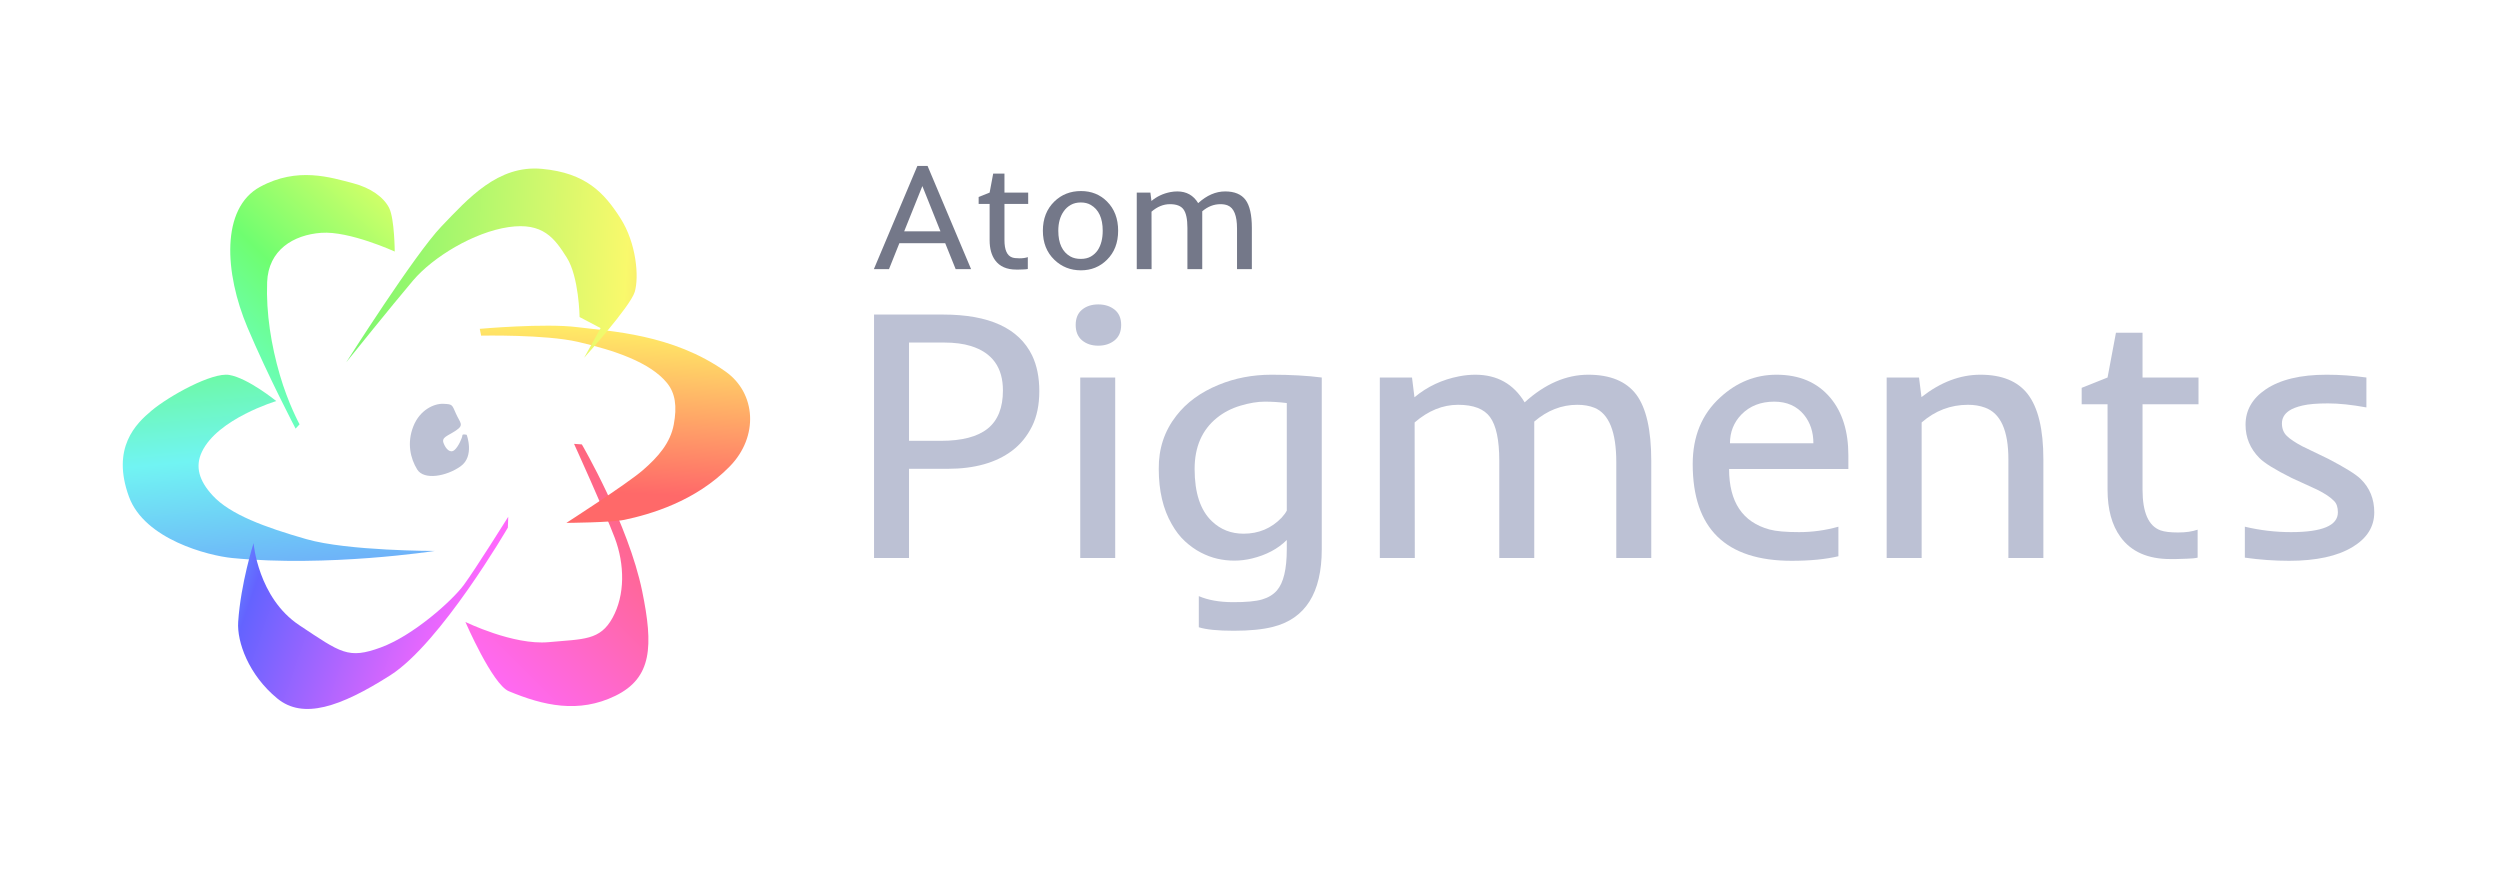
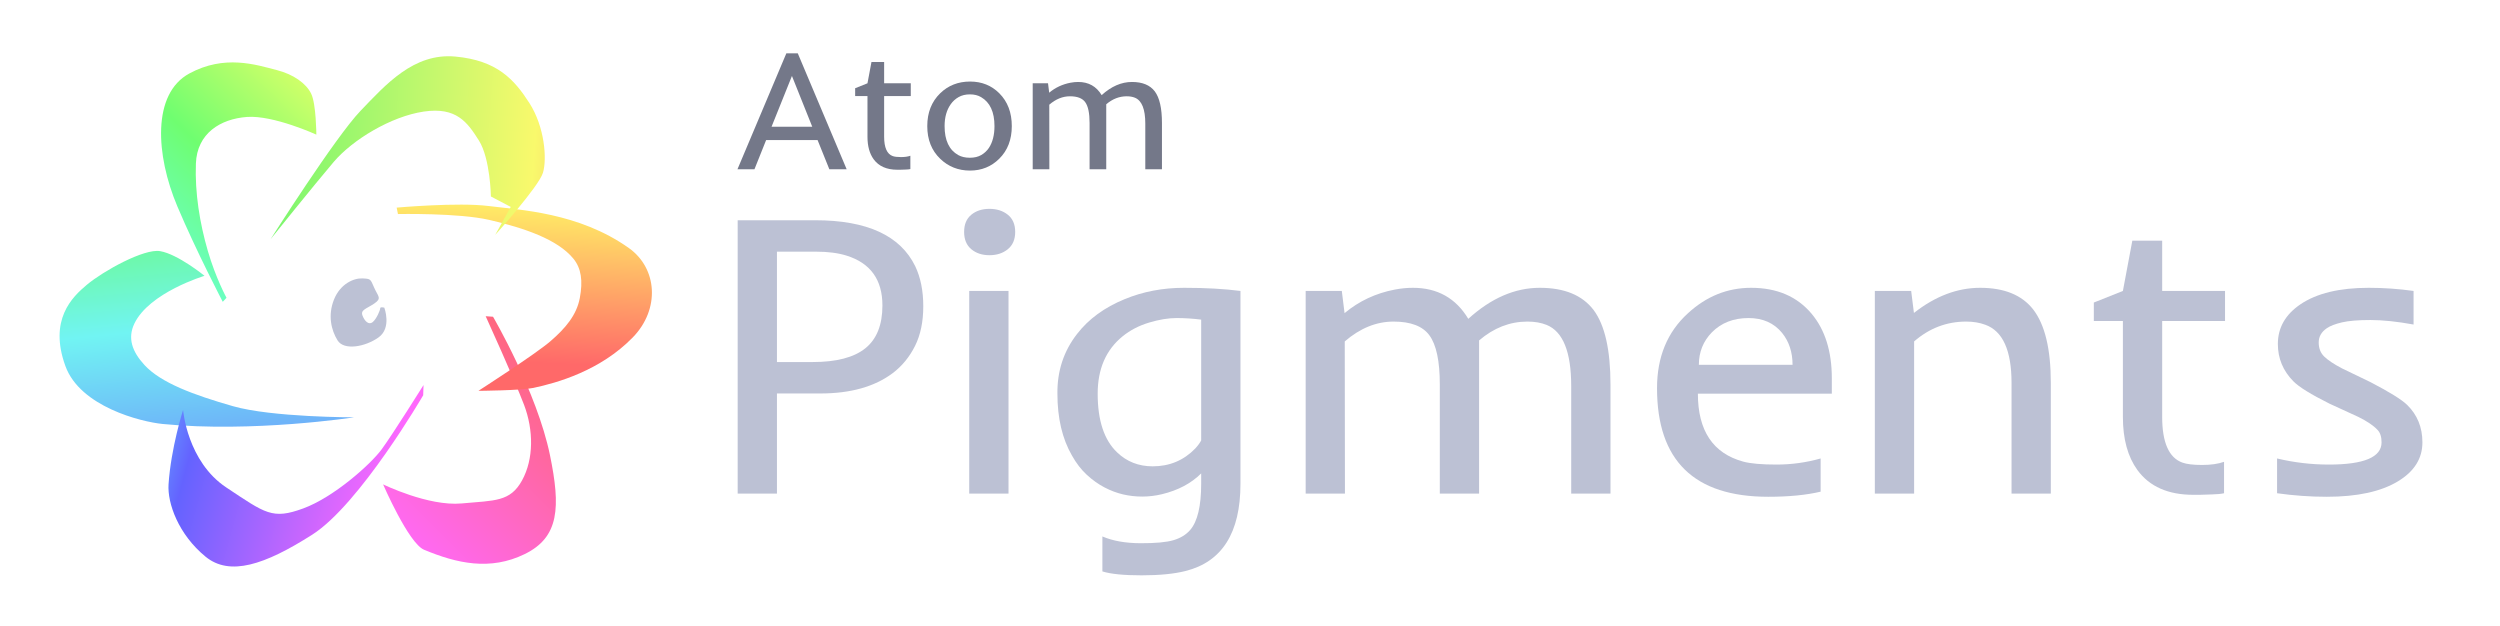
- <svg xmlns="http://www.w3.org/2000/svg" width="600px" height="210px" version="1.1" xml:space="preserve" style="fill-rule:evenodd;clip-rule:evenodd;stroke-linejoin:round;stroke-miterlimit:1.414;">
-   <g>
+ <svg xmlns="http://www.w3.org/2000/svg" width="100%" height="100%" viewBox="0 0 1334 334" version="1.1" xml:space="preserve" style="fill-rule:evenodd;clip-rule:evenodd;stroke-linejoin:round;stroke-miterlimit:1.414;">
+   <g transform="matrix(4.16667,0,0,4.16667,-0,-0)">
    <g>
-       <g>
-         <path d="M137.773,106.526L139.643,106.658C139.643,106.658 150.799,125.743 154.114,141.836C156.838,155.067 156.506,162.691 147.698,166.989C138.891,171.287 130.435,169.36 122.109,165.889C118.179,164.251 111.695,149.267 111.695,149.267C111.695,149.267 123.187,154.891 131.654,154.119C140.122,153.346 144.012,153.726 147.018,148.265C150.024,142.804 149.95,135.459 147.535,129.072C145.12,122.685 137.773,106.526 137.773,106.526Z" style="fill:url(#tag1);" />
+       <g transform="matrix(0.50381,0,0,0.50381,-7.21423,-13.1733)">
+         <path d="M137.773,106.526L139.643,106.658C139.643,106.658 150.799,125.743 154.114,141.836C156.838,155.067 156.506,162.691 147.698,166.989C138.891,171.287 130.435,169.36 122.109,165.889C118.179,164.251 111.695,149.267 111.695,149.267C111.695,149.267 123.187,154.891 131.654,154.119C140.122,153.346 144.012,153.726 147.018,148.265C150.024,142.804 149.95,135.459 147.535,129.072C145.12,122.685 137.773,106.526 137.773,106.526Z" style="fill:url(#_Linear1);" />
+         <path d="M115.474,80.554C115.474,80.554 130.865,80.236 138.714,82.051C147.496,84.081 156.032,86.958 160.075,91.904C162.061,94.333 162.529,97.5 161.701,101.904C160.886,106.243 158.059,109.592 154.21,112.906C150.36,116.22 135.926,125.493 135.926,125.493C135.926,125.493 146.746,125.418 149.869,124.756C155.925,123.473 166.909,120.38 175.157,111.923C182.142,104.761 181.443,94.368 174.181,89.205C161.405,80.123 146.32,79.512 138.546,78.517C130.773,77.523 115.147,78.921 115.147,78.921L115.474,80.554Z" style="fill:url(#_Linear2);" />
+         <path d="M83.102,86.945C83.102,86.945 99.564,60.977 105.955,54.329C112.346,47.682 119.478,39.547 130.061,40.524C140.643,41.501 145.01,46.298 148.889,52.344C152.769,58.389 153.395,66.551 152.332,70.068C151.27,73.584 140.192,85.86 140.192,85.86L144.144,78.746L139.1,76.091C139.1,76.091 138.962,66.46 136.036,61.835C133.111,57.211 130.338,53.283 122.033,54.509C113.728,55.735 103.954,61.656 99.157,67.295C94.361,72.933 83.102,86.945 83.102,86.945Z" style="fill:url(#_Linear3);" />
+         <path d="M70.942,102.867C70.942,102.867 64.265,90.125 59.396,78.598C53.874,65.525 52.958,49.98 62.426,44.838C71.41,39.958 79.354,42.584 84.73,43.973C88.934,45.06 92.153,47.348 93.421,49.968C94.689,52.587 94.734,60.369 94.734,60.369C94.734,60.369 83.825,55.382 77.1,55.876C70.374,56.37 64.406,60.014 64.115,67.711C63.832,75.185 65.108,82.924 67.148,89.937C69.164,96.865 71.895,101.841 71.895,101.841L70.942,102.867Z" style="fill:url(#_Linear4);" />
+         <path d="M104.365,132.226C104.365,132.226 78.623,136.179 55.681,133.919C50.101,133.369 34.705,129.499 30.954,119.221C26.654,107.438 32.66,101.66 36.386,98.542C40.613,95.006 50.929,89.296 55.014,89.985C59.536,90.748 66.307,96.258 66.307,96.258C66.307,96.258 52.219,100.485 48.453,108.449C46.758,112.032 47.813,115.42 51.037,118.923C55.235,123.484 63.549,126.533 73.52,129.392C83.491,132.25 104.365,132.226 104.365,132.226Z" style="fill:url(#_Linear5);" />
+         <path d="M121.977,124.025L121.89,126.619C121.89,126.619 105.776,154.372 93.672,162.067C81.568,169.762 72.718,172.69 66.561,167.641C59.648,161.973 56.847,154.035 57.162,149.259C57.775,139.971 60.854,130.353 60.854,130.353C60.854,130.353 61.902,143.463 71.859,150.068C81.816,156.673 83.547,158.263 91.372,155.397C99.197,152.532 108.549,144.153 111.337,140.36C114.124,136.566 121.977,124.025 121.977,124.025Z" style="fill:url(#_Linear6);" />
+         <path d="M112.008,104.355C112.008,104.355 113.947,109.486 110.548,111.91C107.149,114.333 101.743,115.303 100.121,112.666C98.499,110.028 97.623,106.315 99.202,102.321C100.78,98.326 104.223,96.817 106.411,96.917C108.598,97.016 108.454,97.046 109.431,99.27C110.408,101.494 111.471,101.952 109.445,103.311C107.419,104.671 105.917,104.908 106.457,106.344C106.998,107.78 108.054,108.838 109.045,108.032C110.036,107.227 110.981,104.944 110.966,104.507C110.952,104.07 112.008,104.355 112.008,104.355Z" style="fill:rgb(188,193,212);" />
      </g>
-       <g>
-         <path d="M115.474,80.554C115.474,80.554 130.865,80.236 138.714,82.05C147.496,84.081 156.032,86.957 160.075,91.904C162.061,94.333 162.529,97.5 161.701,101.904C160.886,106.243 158.059,109.592 154.21,112.906C150.36,116.22 135.926,125.493 135.926,125.493C135.926,125.493 146.746,125.418 149.869,124.756C155.925,123.473 166.909,120.38 175.157,111.923C182.142,104.761 181.443,94.368 174.181,89.205C161.405,80.123 146.32,79.512 138.546,78.517C130.773,77.523 115.147,78.921 115.147,78.921L115.474,80.554Z" style="fill:url(#tag2);" />
+       <g transform="matrix(0.599225,0,0,0.599225,-31.2296,-17.0323)">
+         <path d="M220.174,39.818L222.613,39.818L233.06,64.593L229.358,64.593L226.849,58.364L215.849,58.364L213.358,64.593L209.727,64.593L220.174,39.818ZM225.71,55.516L221.367,44.659L217.006,55.516L225.71,55.516Z" style="fill:rgb(116,120,137);fill-rule:nonzero;" />
+         <path d="M242.903,61.781C243.294,61.923 243.888,61.995 244.683,61.995C245.478,61.995 246.142,61.9 246.676,61.71L246.676,64.558C246.427,64.617 246.065,64.652 245.59,64.664L244.469,64.7C244.22,64.7 244.03,64.7 243.899,64.7C241.609,64.7 239.919,63.952 238.827,62.457C237.949,61.247 237.51,59.645 237.51,57.652L237.51,48.948L234.876,48.948L234.876,47.275L237.51,46.225L238.364,41.669L241.07,41.669L241.07,46.225L246.765,46.225L246.765,48.948L241.07,48.948L241.07,57.634C241.07,59.96 241.681,61.342 242.903,61.781Z" style="fill:rgb(116,120,137);fill-rule:nonzero;" />
+         <path d="M250.289,55.374C250.289,52.49 251.209,50.153 253.048,48.361C254.768,46.688 256.898,45.852 259.437,45.852C261.929,45.852 264.012,46.688 265.685,48.361C267.464,50.141 268.354,52.478 268.354,55.374C268.354,58.257 267.459,60.583 265.667,62.351C263.97,64.035 261.888,64.878 259.42,64.878C256.916,64.878 254.792,64.035 253.048,62.351C251.209,60.583 250.289,58.257 250.289,55.374ZM253.991,55.374C253.991,58.411 254.964,60.476 256.91,61.567C257.598,61.947 258.423,62.137 259.384,62.137C260.345,62.137 261.158,61.944 261.822,61.559C262.487,61.173 263.033,60.666 263.46,60.037C264.255,58.827 264.652,57.272 264.652,55.374C264.652,52.36 263.697,50.295 261.787,49.18C261.122,48.788 260.327,48.592 259.402,48.592C258.476,48.592 257.672,48.785 256.99,49.171C256.308,49.557 255.747,50.064 255.308,50.693C254.43,51.927 253.991,53.487 253.991,55.374Z" style="fill:rgb(116,120,137);fill-rule:nonzero;" />
+         <path d="M276.364,50.799L276.381,64.593L272.822,64.593L272.822,46.225L276.097,46.225L276.346,48.236C277.651,47.145 279.17,46.433 280.902,46.101C281.46,45.994 282.006,45.941 282.54,45.941C284.759,45.941 286.432,46.878 287.559,48.753C289.623,46.878 291.783,45.941 294.037,45.941C296.268,45.941 297.894,46.611 298.914,47.952C299.935,49.316 300.445,51.571 300.445,54.715L300.445,64.593L296.885,64.593L296.885,54.84C296.885,51.755 296.144,49.91 294.66,49.304C294.162,49.103 293.581,49.002 292.916,49.002C291.326,49.002 289.867,49.571 288.538,50.71L288.538,64.593L284.978,64.593L284.978,54.697C284.978,52.585 284.664,51.102 284.035,50.248C283.43,49.417 282.347,49.002 280.787,49.002C279.226,49.002 277.752,49.601 276.364,50.799Z" style="fill:rgb(116,120,137);fill-rule:nonzero;" />
      </g>
-       <g>
-         <path d="M83.102,86.945C83.102,86.945 99.564,60.977 105.955,54.329C112.346,47.682 119.478,39.547 130.061,40.524C140.643,41.501 145.01,46.298 148.889,52.344C152.769,58.389 153.395,66.551 152.332,70.068C151.27,73.584 140.192,85.86 140.192,85.86L144.144,78.746L139.1,76.091C139.1,76.091 138.962,66.46 136.036,61.835C133.111,57.211 130.338,53.283 122.033,54.509C113.728,55.735 103.954,61.656 99.157,67.294C94.361,72.933 83.102,86.945 83.102,86.945Z" style="fill:url(#tag3);" />
+       <g transform="matrix(0.599225,0,0,0.599225,-31.2296,-17.0323)">
+         <path d="M209.769,75.493L226.349,75.493C237.402,75.493 244.524,78.767 247.714,85.315C248.861,87.721 249.435,90.575 249.435,93.877C249.435,97.179 248.847,100.006 247.672,102.356C246.497,104.707 244.916,106.638 242.929,108.149C239.067,111.059 233.904,112.514 227.44,112.514L218.164,112.514L218.164,133.921L209.769,133.921L209.769,75.493ZM225.803,105.798C230.868,105.798 234.618,104.819 237.052,102.86C239.487,100.901 240.704,97.851 240.704,93.71C240.704,88.197 238.144,84.643 233.023,83.048C231.232,82.488 229.063,82.209 226.517,82.209L218.164,82.209L218.164,105.798L225.803,105.798Z" style="fill:rgb(188,193,212);fill-rule:nonzero;" />
+         <path d="M267.505,81.684C266.455,82.537 265.147,82.964 263.58,82.964C262.013,82.964 260.719,82.537 259.698,81.684C258.676,80.83 258.165,79.599 258.165,77.99C258.165,76.381 258.676,75.157 259.698,74.317C260.719,73.478 262.013,73.058 263.58,73.058C265.147,73.058 266.455,73.478 267.505,74.317C268.554,75.157 269.079,76.381 269.079,77.99C269.079,79.599 268.554,80.83 267.505,81.684ZM259.257,90.603L267.652,90.603L267.652,133.921L259.257,133.921L259.257,90.603Z" style="fill:rgb(188,193,212);fill-rule:nonzero;" />
+         <path d="M305.47,150.459C303.036,151.074 299.909,151.382 296.089,151.382C292.27,151.382 289.478,151.102 287.715,150.543L287.715,143.071C289.926,144.023 292.633,144.505 295.837,144.519C299.041,144.533 301.399,144.316 302.91,143.869C304.421,143.421 305.61,142.693 306.478,141.686C308.045,139.867 308.828,136.579 308.828,131.822L308.828,129.597C306.702,131.724 303.903,133.207 300.434,134.047C299.034,134.382 297.635,134.55 296.236,134.55C294.837,134.55 293.473,134.396 292.144,134.089C290.814,133.781 289.492,133.284 288.177,132.599C286.862,131.913 285.603,131.018 284.399,129.912C283.196,128.807 282.133,127.429 281.209,125.778C279.139,122.196 278.103,117.789 278.103,112.556C278.047,107.715 279.446,103.461 282.301,99.796C284.763,96.606 288.149,94.129 292.458,92.366C296.376,90.743 300.615,89.932 305.177,89.932C309.738,89.932 313.753,90.156 317.223,90.603L317.223,131.822C317.223,142.288 313.306,148.5 305.47,150.459ZM308.828,96.732C307.037,96.508 305.275,96.396 303.54,96.396C301.805,96.396 299.86,96.718 297.705,97.361C295.551,98.005 293.662,98.984 292.039,100.299C288.485,103.182 286.708,107.267 286.708,112.556C286.708,118.292 288.093,122.476 290.863,125.106C292.934,127.093 295.467,128.086 298.461,128.086C302.07,128.086 305.107,126.813 307.569,124.267C308.157,123.623 308.576,123.049 308.828,122.546L308.828,96.732Z" style="fill:rgb(188,193,212);fill-rule:nonzero;" />
+         <path d="M339.511,101.391L339.553,133.921L331.159,133.921L331.159,90.603L338.882,90.603L339.47,95.347C342.548,92.772 346.129,91.093 350.215,90.31C351.53,90.058 352.817,89.932 354.077,89.932C359.309,89.932 363.255,92.143 365.913,96.564C370.782,92.143 375.875,89.932 381.192,89.932C386.453,89.932 390.286,91.513 392.693,94.675C395.099,97.893 396.303,103.21 396.303,110.625L396.303,133.921L387.908,133.921L387.908,110.919C387.908,103.643 386.159,99.292 382.661,97.865C381.486,97.389 380.115,97.151 378.547,97.151C374.798,97.151 371.356,98.495 368.222,101.181L368.222,133.921L359.827,133.921L359.827,110.583C359.827,105.602 359.085,102.104 357.602,100.09C356.175,98.131 353.622,97.151 349.942,97.151C346.262,97.151 342.785,98.565 339.511,101.391Z" style="fill:rgb(188,193,212);fill-rule:nonzero;" />
+         <path d="M430.008,134.592C414.17,134.592 406.25,126.855 406.25,111.381C406.25,104.721 408.447,99.39 412.84,95.389C416.786,91.751 421.291,89.932 426.356,89.932C431.869,89.932 436.178,91.779 439.284,95.472C442.166,98.914 443.607,103.517 443.607,109.282L443.607,112.556L414.981,112.556C414.981,120.475 418.213,125.316 424.677,127.079C426.216,127.499 428.588,127.709 431.792,127.709C434.996,127.709 438.137,127.275 441.215,126.407L441.215,133.501C438.137,134.229 434.401,134.592 430.008,134.592ZM435.213,106.386C435.213,103.699 434.471,101.433 432.988,99.586C431.253,97.459 428.861,96.396 425.81,96.396C422.592,96.396 419.976,97.417 417.961,99.46C416.114,101.363 415.191,103.671 415.191,106.386L435.213,106.386Z" style="fill:rgb(188,193,212);fill-rule:nonzero;" />
+         <path d="M472.318,97.151C468.148,97.151 464.441,98.565 461.195,101.391L461.195,133.921L452.8,133.921L452.8,90.603L460.565,90.603L461.153,95.305C465.714,91.723 470.429,89.932 475.298,89.932C480.447,89.932 484.225,91.471 486.631,94.549C489.149,97.795 490.409,103.028 490.409,110.247L490.409,133.921L482.014,133.921L482.014,110.247C482.014,103.308 480.139,99.166 476.389,97.823C475.186,97.375 473.829,97.151 472.318,97.151Z" style="fill:rgb(188,193,212);fill-rule:nonzero;" />
+         <path d="M518.531,127.289C519.455,127.625 520.854,127.793 522.729,127.793C524.604,127.793 526.171,127.569 527.43,127.121L527.43,133.837C526.842,133.977 525.989,134.061 524.87,134.089L522.225,134.173C521.638,134.173 521.19,134.173 520.882,134.173C515.481,134.173 511.494,132.41 508.919,128.884C506.849,126.03 505.813,122.252 505.813,117.551L505.813,97.025L499.601,97.025L499.601,93.08L505.813,90.603L507.828,79.858L514.208,79.858L514.208,90.603L527.64,90.603L527.64,97.025L514.208,97.025L514.208,117.509C514.208,122.993 515.649,126.253 518.531,127.289Z" style="fill:rgb(188,193,212);fill-rule:nonzero;" />
+         <path d="M549.382,134.592C545.885,134.592 542.345,134.341 538.763,133.837L538.763,126.407C542.401,127.275 546.094,127.709 549.844,127.709C557.344,127.709 561.093,126.128 561.093,122.966C561.093,121.762 560.799,120.867 560.212,120.279C559.344,119.356 557.973,118.432 556.098,117.509L549.97,114.697C545.997,112.71 543.422,111.115 542.247,109.912C540.036,107.673 538.931,105.015 538.931,101.936C538.931,98.467 540.54,95.64 543.758,93.458C547.228,91.107 552.097,89.932 558.365,89.932C561.527,89.932 564.717,90.156 567.935,90.603L567.935,97.781C564.409,97.137 561.338,96.816 558.722,96.816C556.105,96.816 554.077,96.984 552.635,97.319C551.194,97.655 550.11,98.075 549.382,98.579C548.235,99.362 547.662,100.376 547.662,101.622C547.662,102.867 548.06,103.874 548.858,104.644C549.655,105.413 550.908,106.246 552.614,107.141L558.785,110.121C562.814,112.22 565.403,113.829 566.55,114.948C568.733,117.075 569.824,119.747 569.824,122.966C569.824,126.407 568.089,129.178 564.619,131.276C560.981,133.487 555.902,134.592 549.382,134.592Z" style="fill:rgb(188,193,212);fill-rule:nonzero;" />
      </g>
-       <g>
-         <path d="M70.942,102.867C70.942,102.867 64.265,90.125 59.396,78.598C53.874,65.525 52.958,49.98 62.426,44.837C71.41,39.958 79.354,42.584 84.73,43.973C88.934,45.06 92.153,47.348 93.421,49.968C94.689,52.587 94.734,60.369 94.734,60.369C94.734,60.369 83.825,55.382 77.1,55.876C70.374,56.37 64.406,60.014 64.115,67.711C63.832,75.185 65.108,82.924 67.148,89.937C69.164,96.865 71.895,101.841 71.895,101.841L70.942,102.867Z" style="fill:url(#tag4);" />
-       </g>
-       <g>
-         <path d="M104.365,132.226C104.365,132.226 78.623,136.179 55.681,133.919C50.101,133.369 34.705,129.499 30.954,119.221C26.654,107.438 32.66,101.66 36.386,98.542C40.613,95.006 50.929,89.296 55.014,89.985C59.536,90.748 66.307,96.258 66.307,96.258C66.307,96.258 52.219,100.485 48.453,108.449C46.758,112.032 47.813,115.42 51.037,118.923C55.234,123.484 63.549,126.533 73.52,129.392C83.491,132.25 104.365,132.226 104.365,132.226Z" style="fill:url(#tag5);" />
-       </g>
-       <g>
-         <path d="M121.977,124.025L121.89,126.619C121.89,126.619 105.776,154.372 93.672,162.067C81.568,169.762 72.718,172.69 66.561,167.641C59.648,161.973 56.847,154.035 57.162,149.259C57.775,139.971 60.854,130.353 60.854,130.353C60.854,130.353 61.902,143.463 71.859,150.068C81.816,156.673 83.547,158.263 91.372,155.397C99.197,152.532 108.549,144.153 111.337,140.36C114.124,136.566 121.977,124.025 121.977,124.025Z" style="fill:url(#tag6);" />
-       </g>
-       <g>
-         <path d="M112.008,104.355C112.008,104.355 113.947,109.486 110.548,111.91C107.149,114.333 101.743,115.303 100.121,112.666C98.499,110.028 97.623,106.315 99.202,102.321C100.78,98.326 104.223,96.817 106.411,96.916C108.598,97.016 108.454,97.046 109.431,99.27C110.408,101.494 111.471,101.952 109.445,103.311C107.419,104.671 105.917,104.908 106.457,106.344C106.998,107.78 108.054,108.838 109.045,108.032C110.036,107.227 110.981,104.944 110.966,104.507C110.952,104.07 112.008,104.355 112.008,104.355Z" style="fill:rgb(188,193,212);" />
-       </g>
-     </g>
-     <g>
-       <path d="M220.174,39.818L222.613,39.818L233.06,64.593L229.358,64.593L226.849,58.364L215.849,58.364L213.358,64.593L209.727,64.593L220.174,39.818ZM225.71,55.516L221.367,44.659L217.006,55.516L225.71,55.516Z" style="fill:rgb(116,120,137);fill-rule:nonzero;" />
-       <path d="M242.903,61.781C243.294,61.923 243.888,61.995 244.683,61.995C245.478,61.995 246.142,61.9 246.676,61.71L246.676,64.558C246.427,64.617 246.065,64.652 245.59,64.664L244.469,64.7C244.22,64.7 244.03,64.7 243.899,64.7C241.609,64.7 239.919,63.952 238.827,62.457C237.949,61.247 237.51,59.645 237.51,57.652L237.51,48.948L234.876,48.948L234.876,47.275L237.51,46.225L238.364,41.669L241.07,41.669L241.07,46.225L246.765,46.225L246.765,48.948L241.07,48.948L241.07,57.634C241.07,59.96 241.681,61.342 242.903,61.781Z" style="fill:rgb(116,120,137);fill-rule:nonzero;" />
-       <path d="M250.289,55.374C250.289,52.49 251.209,50.153 253.048,48.361C254.768,46.688 256.898,45.852 259.437,45.852C261.929,45.852 264.012,46.688 265.685,48.361C267.464,50.141 268.354,52.478 268.354,55.374C268.354,58.257 267.459,60.583 265.667,62.35C263.97,64.035 261.888,64.878 259.42,64.878C256.916,64.878 254.792,64.035 253.048,62.35C251.209,60.583 250.289,58.257 250.289,55.374ZM253.991,55.374C253.991,58.411 254.964,60.476 256.91,61.567C257.598,61.947 258.423,62.137 259.384,62.137C260.345,62.137 261.158,61.944 261.822,61.559C262.487,61.173 263.033,60.666 263.46,60.037C264.255,58.827 264.652,57.272 264.652,55.374C264.652,52.36 263.697,50.295 261.787,49.18C261.122,48.788 260.327,48.592 259.402,48.592C258.476,48.592 257.672,48.785 256.99,49.171C256.308,49.556 255.747,50.064 255.308,50.693C254.43,51.927 253.991,53.487 253.991,55.374Z" style="fill:rgb(116,120,137);fill-rule:nonzero;" />
-       <path d="M276.364,50.799L276.381,64.593L272.822,64.593L272.822,46.225L276.097,46.225L276.346,48.236C277.651,47.145 279.17,46.433 280.902,46.101C281.46,45.994 282.006,45.941 282.54,45.941C284.759,45.941 286.432,46.878 287.559,48.753C289.623,46.878 291.783,45.941 294.037,45.941C296.268,45.941 297.894,46.611 298.914,47.952C299.935,49.316 300.445,51.571 300.445,54.715L300.445,64.593L296.885,64.593L296.885,54.84C296.885,51.755 296.144,49.91 294.66,49.304C294.162,49.103 293.581,49.002 292.916,49.002C291.326,49.002 289.867,49.571 288.538,50.71L288.538,64.593L284.978,64.593L284.978,54.697C284.978,52.585 284.664,51.102 284.035,50.248C283.43,49.417 282.347,49.002 280.787,49.002C279.226,49.002 277.752,49.601 276.364,50.799Z" style="fill:rgb(116,120,137);fill-rule:nonzero;" />
-     </g>
-     <g>
-       <path d="M209.769,75.493L226.349,75.493C237.402,75.493 244.524,78.767 247.714,85.315C248.861,87.721 249.435,90.575 249.435,93.877C249.435,97.179 248.847,100.006 247.672,102.356C246.497,104.707 244.916,106.638 242.929,108.149C239.067,111.059 233.904,112.514 227.44,112.514L218.164,112.514L218.164,133.921L209.769,133.921L209.769,75.493ZM225.803,105.798C230.868,105.798 234.618,104.819 237.052,102.86C239.487,100.901 240.704,97.851 240.704,93.71C240.704,88.197 238.144,84.643 233.023,83.048C231.232,82.488 229.063,82.209 226.517,82.209L218.164,82.209L218.164,105.798L225.803,105.798Z" style="fill:rgb(188,193,212);fill-rule:nonzero;" />
-       <path d="M267.505,81.684C266.455,82.537 265.147,82.964 263.58,82.964C262.013,82.964 260.719,82.537 259.698,81.684C258.676,80.83 258.165,79.599 258.165,77.99C258.165,76.381 258.676,75.157 259.698,74.317C260.719,73.478 262.013,73.058 263.58,73.058C265.147,73.058 266.455,73.478 267.505,74.317C268.554,75.157 269.079,76.381 269.079,77.99C269.079,79.599 268.554,80.83 267.505,81.684ZM259.257,90.603L267.652,90.603L267.652,133.921L259.257,133.921L259.257,90.603Z" style="fill:rgb(188,193,212);fill-rule:nonzero;" />
-       <path d="M305.47,150.459C303.036,151.074 299.909,151.382 296.089,151.382C292.27,151.382 289.478,151.102 287.715,150.543L287.715,143.071C289.926,144.023 292.633,144.505 295.837,144.519C299.041,144.533 301.399,144.316 302.91,143.869C304.421,143.421 305.61,142.693 306.478,141.686C308.045,139.867 308.828,136.579 308.828,131.822L308.828,129.597C306.702,131.724 303.903,133.207 300.434,134.047C299.034,134.382 297.635,134.55 296.236,134.55C294.837,134.55 293.473,134.396 292.144,134.089C290.814,133.781 289.492,133.284 288.177,132.599C286.862,131.913 285.603,131.018 284.399,129.912C283.196,128.807 282.133,127.429 281.209,125.778C279.139,122.196 278.103,117.789 278.103,112.556C278.047,107.715 279.446,103.461 282.301,99.796C284.763,96.606 288.149,94.129 292.458,92.366C296.376,90.743 300.615,89.932 305.177,89.932C309.738,89.932 313.753,90.156 317.223,90.603L317.223,131.822C317.223,142.288 313.306,148.5 305.47,150.459ZM308.828,96.732C307.037,96.508 305.275,96.396 303.54,96.396C301.805,96.396 299.86,96.718 297.705,97.361C295.551,98.005 293.662,98.984 292.039,100.299C288.485,103.182 286.708,107.267 286.708,112.556C286.708,118.292 288.093,122.476 290.863,125.106C292.934,127.093 295.467,128.086 298.461,128.086C302.07,128.086 305.107,126.813 307.569,124.267C308.157,123.623 308.576,123.049 308.828,122.546L308.828,96.732Z" style="fill:rgb(188,193,212);fill-rule:nonzero;" />
-       <path d="M339.511,101.391L339.553,133.921L331.159,133.921L331.159,90.603L338.882,90.603L339.47,95.347C342.548,92.772 346.129,91.093 350.215,90.31C351.53,90.058 352.817,89.932 354.077,89.932C359.309,89.932 363.255,92.142 365.913,96.564C370.782,92.142 375.875,89.932 381.192,89.932C386.453,89.932 390.286,91.513 392.693,94.675C395.099,97.893 396.303,103.21 396.303,110.625L396.303,133.921L387.908,133.921L387.908,110.919C387.908,103.643 386.159,99.292 382.661,97.865C381.486,97.389 380.115,97.151 378.547,97.151C374.798,97.151 371.356,98.495 368.222,101.181L368.222,133.921L359.827,133.921L359.827,110.583C359.827,105.602 359.085,102.104 357.602,100.09C356.175,98.131 353.622,97.151 349.942,97.151C346.262,97.151 342.785,98.564 339.511,101.391Z" style="fill:rgb(188,193,212);fill-rule:nonzero;" />
-       <path d="M430.008,134.592C414.17,134.592 406.25,126.855 406.25,111.381C406.25,104.721 408.447,99.39 412.84,95.388C416.786,91.751 421.291,89.932 426.356,89.932C431.869,89.932 436.178,91.779 439.284,95.472C442.166,98.914 443.607,103.517 443.607,109.282L443.607,112.556L414.981,112.556C414.981,120.475 418.213,125.316 424.677,127.079C426.216,127.499 428.588,127.709 431.792,127.709C434.996,127.709 438.137,127.275 441.215,126.407L441.215,133.501C438.137,134.229 434.401,134.592 430.008,134.592ZM435.213,106.386C435.213,103.699 434.471,101.433 432.988,99.586C431.253,97.459 428.861,96.396 425.81,96.396C422.592,96.396 419.976,97.417 417.961,99.46C416.114,101.363 415.191,103.671 415.191,106.386L435.213,106.386Z" style="fill:rgb(188,193,212);fill-rule:nonzero;" />
-       <path d="M472.318,97.151C468.148,97.151 464.441,98.564 461.195,101.391L461.195,133.921L452.8,133.921L452.8,90.603L460.565,90.603L461.153,95.305C465.714,91.723 470.429,89.932 475.298,89.932C480.447,89.932 484.225,91.471 486.631,94.549C489.149,97.795 490.409,103.028 490.409,110.247L490.409,133.921L482.014,133.921L482.014,110.247C482.014,103.308 480.139,99.166 476.389,97.823C475.186,97.375 473.829,97.151 472.318,97.151Z" style="fill:rgb(188,193,212);fill-rule:nonzero;" />
-       <path d="M518.531,127.289C519.455,127.625 520.854,127.793 522.729,127.793C524.604,127.793 526.171,127.569 527.43,127.121L527.43,133.837C526.842,133.977 525.989,134.061 524.87,134.089L522.225,134.173C521.638,134.173 521.19,134.173 520.882,134.173C515.481,134.173 511.494,132.41 508.919,128.884C506.849,126.03 505.813,122.252 505.813,117.551L505.813,97.025L499.601,97.025L499.601,93.08L505.813,90.603L507.828,79.858L514.208,79.858L514.208,90.603L527.64,90.603L527.64,97.025L514.208,97.025L514.208,117.509C514.208,122.993 515.649,126.253 518.531,127.289Z" style="fill:rgb(188,193,212);fill-rule:nonzero;" />
-       <path d="M549.382,134.592C545.885,134.592 542.345,134.341 538.763,133.837L538.763,126.407C542.401,127.275 546.094,127.709 549.844,127.709C557.344,127.709 561.093,126.128 561.093,122.966C561.093,121.762 560.799,120.867 560.212,120.279C559.344,119.356 557.973,118.432 556.098,117.509L549.97,114.697C545.997,112.71 543.422,111.115 542.247,109.912C540.036,107.673 538.931,105.015 538.931,101.936C538.931,98.467 540.54,95.64 543.758,93.458C547.228,91.107 552.097,89.932 558.365,89.932C561.527,89.932 564.717,90.156 567.935,90.603L567.935,97.781C564.409,97.137 561.338,96.816 558.722,96.816C556.105,96.816 554.077,96.984 552.635,97.319C551.194,97.655 550.11,98.075 549.382,98.579C548.235,99.362 547.662,100.376 547.662,101.622C547.662,102.867 548.06,103.874 548.858,104.644C549.655,105.413 550.908,106.246 552.614,107.141L558.785,110.121C562.814,112.22 565.403,113.829 566.55,114.948C568.733,117.075 569.824,119.747 569.824,122.966C569.824,126.407 568.089,129.178 564.619,131.276C560.981,133.487 555.902,134.592 549.382,134.592Z" style="fill:rgb(188,193,212);fill-rule:nonzero;" />
    </g>
  </g>
  <defs>
-     <linearGradient id="tag1" x1="0" y1="0" x2="1" y2="0" gradientUnits="userSpaceOnUse" gradientTransform="matrix(-179.448,180.234,-180.234,-179.448,159.455,110.69)">
+     <linearGradient id="_Linear1" x1="0" y1="0" x2="1" y2="0" gradientUnits="userSpaceOnUse" gradientTransform="matrix(-179.448,180.234,-180.234,-179.448,159.455,110.69)">
      <stop offset="0%" style="stop-color:rgb(255,102,102);stop-opacity:1" />
      <stop offset="28%" style="stop-color:rgb(255,105,254);stop-opacity:1" />
      <stop offset="40%" style="stop-color:rgb(103,102,254);stop-opacity:1" />
      <stop offset="50%" style="stop-color:rgb(0,255,254);stop-opacity:1" />
      <stop offset="66%" style="stop-color:rgb(0,255,1);stop-opacity:1" />
      <stop offset="82%" style="stop-color:rgb(255,255,0);stop-opacity:1" />
      <stop offset="100%" style="stop-color:rgb(255,0,0);stop-opacity:1" />
    </linearGradient>
-     <linearGradient id="tag2" x1="0" y1="0" x2="1" y2="0" gradientUnits="userSpaceOnUse" gradientTransform="matrix(-4.6001,103.43,-103.43,-4.6001,155.381,14.9778)">
+     <linearGradient id="_Linear2" x1="0" y1="0" x2="1" y2="0" gradientUnits="userSpaceOnUse" gradientTransform="matrix(-4.6001,103.43,-103.43,-4.6001,155.381,14.9778)">
      <stop offset="0%" style="stop-color:rgb(255,0,0);stop-opacity:1" />
      <stop offset="16%" style="stop-color:rgb(255,0,254);stop-opacity:1" />
      <stop offset="21%" style="stop-color:rgb(1,0,255);stop-opacity:1" />
      <stop offset="27%" style="stop-color:rgb(0,255,254);stop-opacity:1" />
      <stop offset="32%" style="stop-color:rgb(0,255,1);stop-opacity:1" />
      <stop offset="56%" style="stop-color:rgb(255,255,101);stop-opacity:1" />
      <stop offset="100%" style="stop-color:rgb(255,105,105);stop-opacity:1" />
    </linearGradient>
-     <linearGradient id="tag3" x1="0" y1="0" x2="1" y2="0" gradientUnits="userSpaceOnUse" gradientTransform="matrix(169.843,11.887,-11.887,169.843,25.4244,43.8386)">
+     <linearGradient id="_Linear3" x1="0" y1="0" x2="1" y2="0" gradientUnits="userSpaceOnUse" gradientTransform="matrix(169.843,11.887,-11.887,169.843,25.4244,43.8386)">
      <stop offset="0%" style="stop-color:rgb(255,0,0);stop-opacity:1" />
      <stop offset="16%" style="stop-color:rgb(255,0,254);stop-opacity:1" />
      <stop offset="22%" style="stop-color:rgb(1,0,255);stop-opacity:1" />
      <stop offset="27%" style="stop-color:rgb(0,255,254);stop-opacity:1" />
      <stop offset="32%" style="stop-color:rgb(110,246,110);stop-opacity:1" />
      <stop offset="74%" style="stop-color:rgb(249,249,108);stop-opacity:1" />
      <stop offset="100%" style="stop-color:rgb(255,100,100);stop-opacity:1" />
    </linearGradient>
-     <linearGradient id="tag4" x1="0" y1="0" x2="1" y2="0" gradientUnits="userSpaceOnUse" gradientTransform="matrix(118.826,-122.626,122.626,118.826,5.09626,159.529)">
+     <linearGradient id="_Linear4" x1="0" y1="0" x2="1" y2="0" gradientUnits="userSpaceOnUse" gradientTransform="matrix(118.826,-122.626,122.626,118.826,5.09626,159.529)">
      <stop offset="0%" style="stop-color:rgb(255,105,105);stop-opacity:1" />
      <stop offset="16%" style="stop-color:rgb(255,0,254);stop-opacity:1" />
      <stop offset="25%" style="stop-color:rgb(1,0,255);stop-opacity:1" />
      <stop offset="40%" style="stop-color:rgb(102,255,255);stop-opacity:1" />
      <stop offset="65%" style="stop-color:rgb(111,254,112);stop-opacity:1" />
      <stop offset="91%" style="stop-color:rgb(255,255,101);stop-opacity:1" />
      <stop offset="100%" style="stop-color:rgb(255,0,0);stop-opacity:1" />
    </linearGradient>
-     <linearGradient id="tag5" x1="0" y1="0" x2="1" y2="0" gradientUnits="userSpaceOnUse" gradientTransform="matrix(-15.0913,-150.402,150.402,-15.0913,50.0386,192.438)">
+     <linearGradient id="_Linear5" x1="0" y1="0" x2="1" y2="0" gradientUnits="userSpaceOnUse" gradientTransform="matrix(-15.0913,-150.402,150.402,-15.0913,50.0386,192.438)">
      <stop offset="0%" style="stop-color:rgb(255,0,0);stop-opacity:1" />
      <stop offset="6%" style="stop-color:rgb(255,0,254);stop-opacity:1" />
      <stop offset="16%" style="stop-color:rgb(106,105,255);stop-opacity:1" />
      <stop offset="54%" style="stop-color:rgb(113,244,243);stop-opacity:1" />
      <stop offset="78%" style="stop-color:rgb(106,253,107);stop-opacity:1" />
      <stop offset="84%" style="stop-color:rgb(255,255,0);stop-opacity:1" />
      <stop offset="100%" style="stop-color:rgb(255,0,0);stop-opacity:1" />
    </linearGradient>
-     <linearGradient id="tag6" x1="0" y1="0" x2="1" y2="0" gradientUnits="userSpaceOnUse" gradientTransform="matrix(-235.993,-64.9194,72.4391,-211.496,158.832,142.227)">
+     <linearGradient id="_Linear6" x1="0" y1="0" x2="1" y2="0" gradientUnits="userSpaceOnUse" gradientTransform="matrix(-235.993,-64.9194,64.9194,-235.993,158.832,142.227)">
      <stop offset="0%" style="stop-color:rgb(255,104,104);stop-opacity:1" />
      <stop offset="17%" style="stop-color:rgb(255,104,254);stop-opacity:1" />
      <stop offset="38%" style="stop-color:rgb(100,99,255);stop-opacity:1" />
      <stop offset="49%" style="stop-color:rgb(104,255,255);stop-opacity:1" />
      <stop offset="66%" style="stop-color:rgb(0,255,1);stop-opacity:1" />
      <stop offset="82%" style="stop-color:rgb(255,255,0);stop-opacity:1" />
      <stop offset="100%" style="stop-color:rgb(255,0,0);stop-opacity:1" />
    </linearGradient>
  </defs>
</svg>
